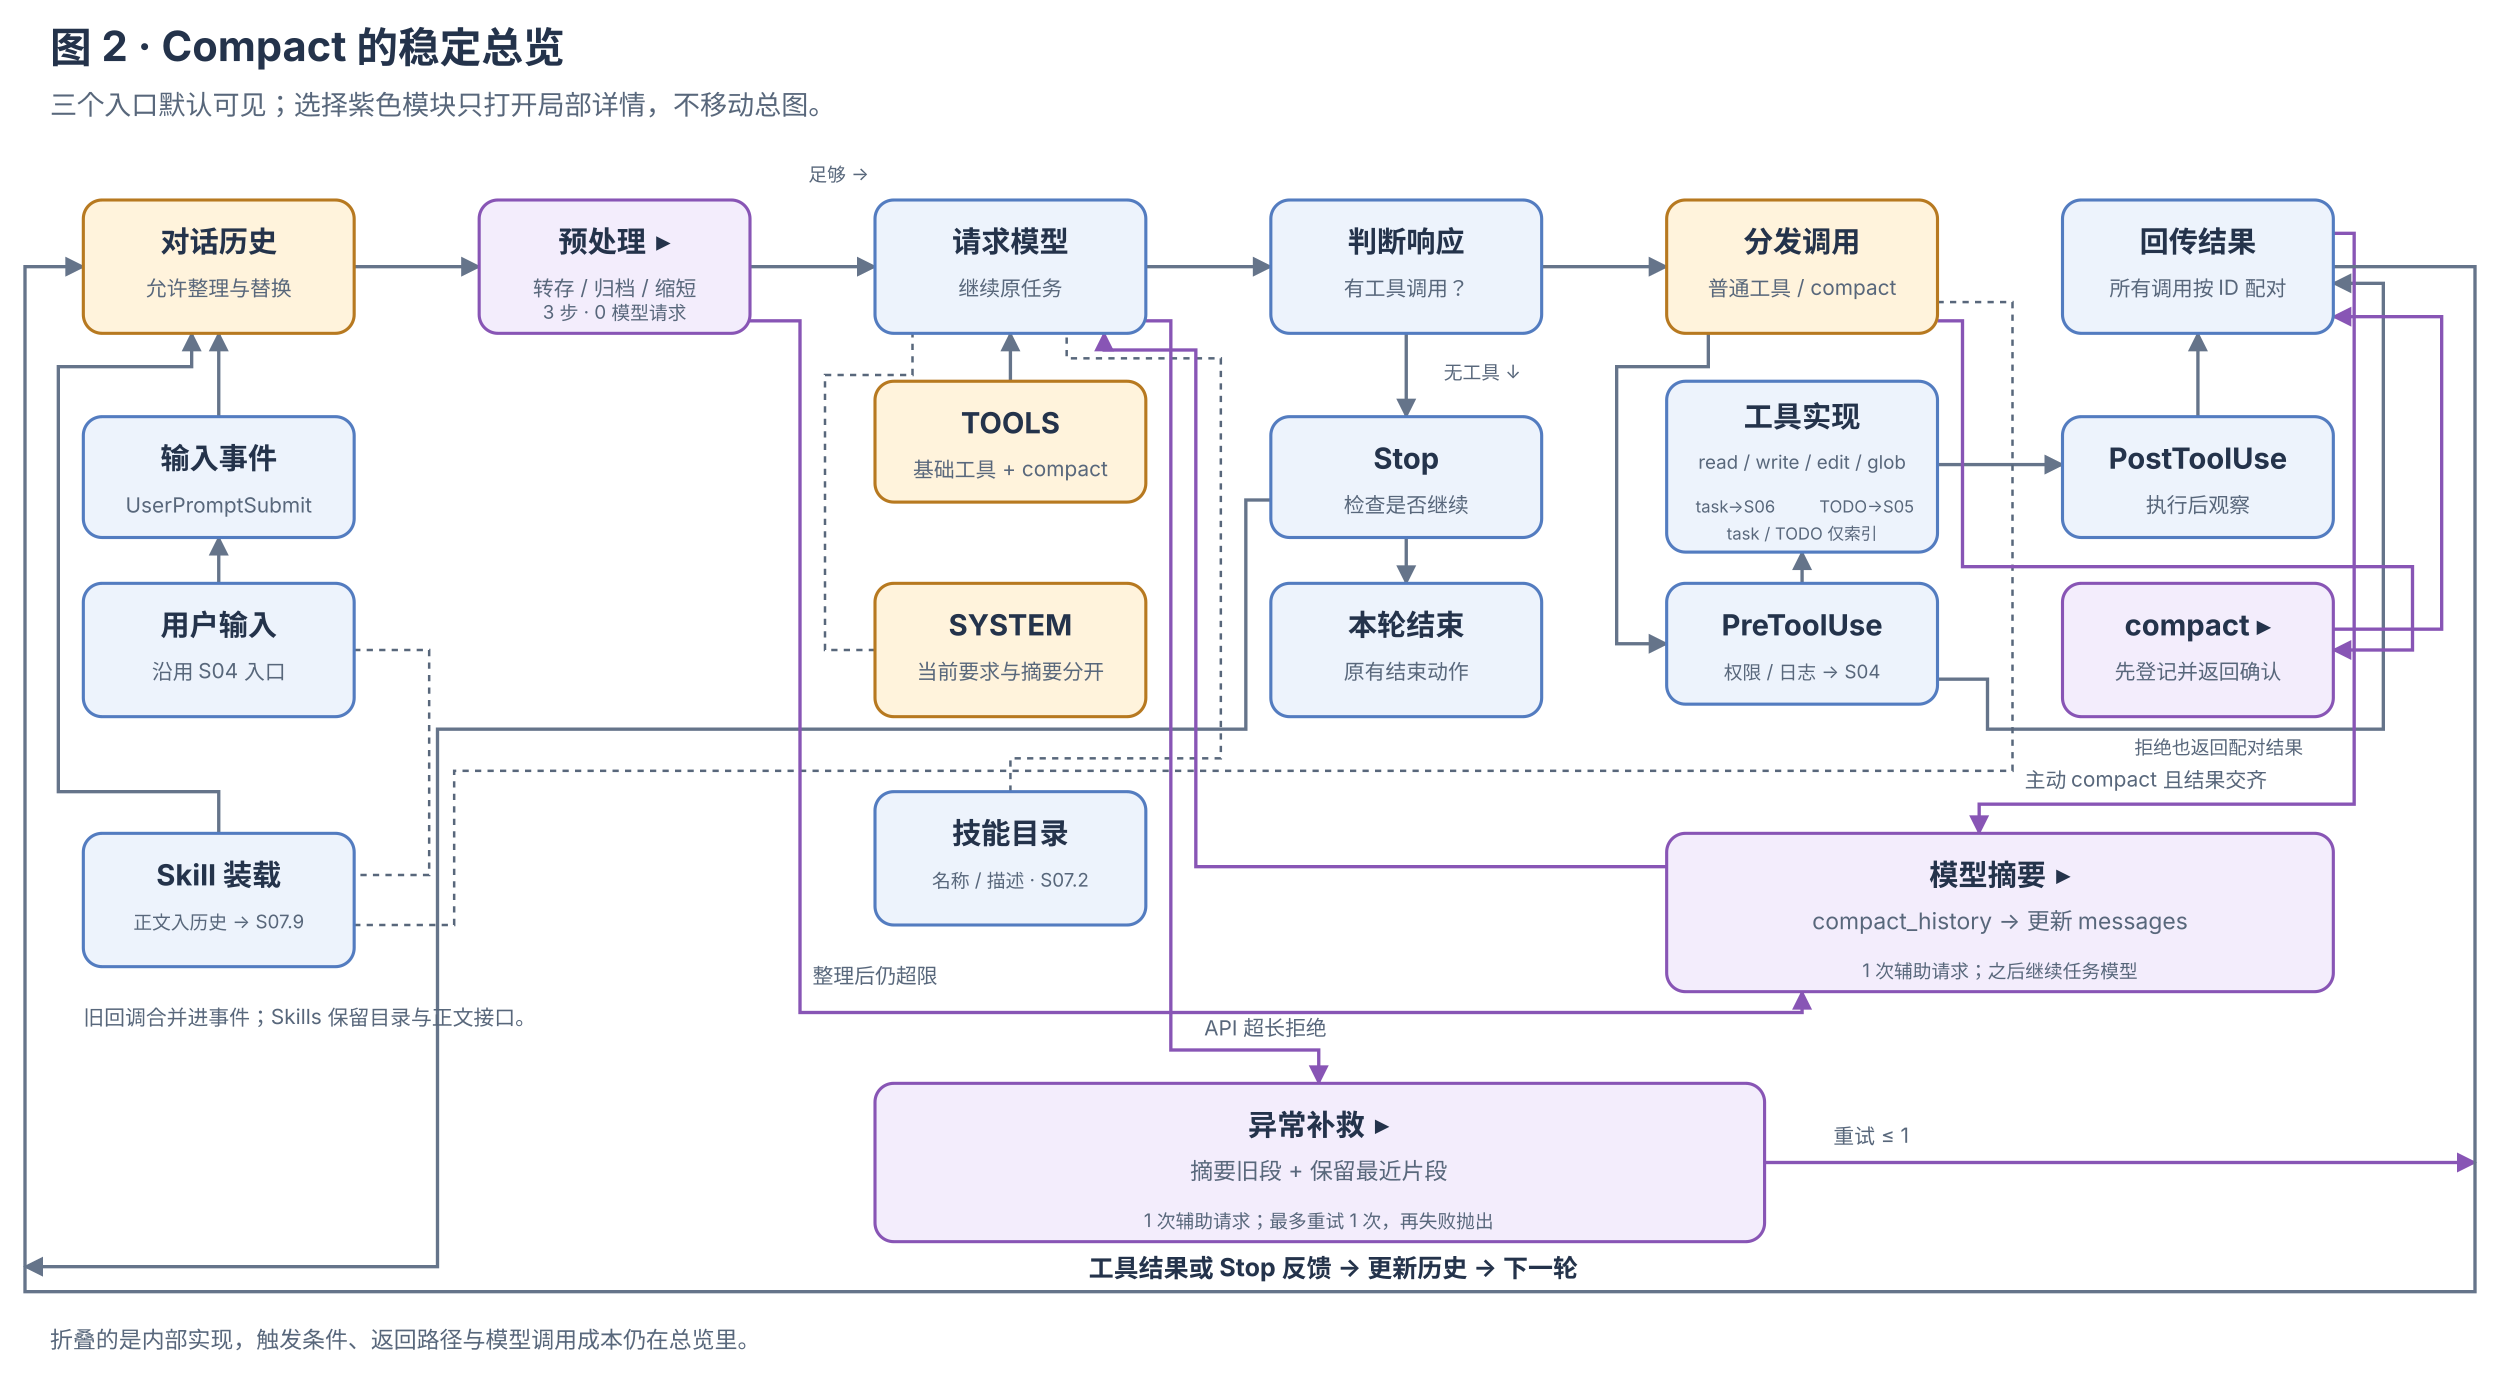
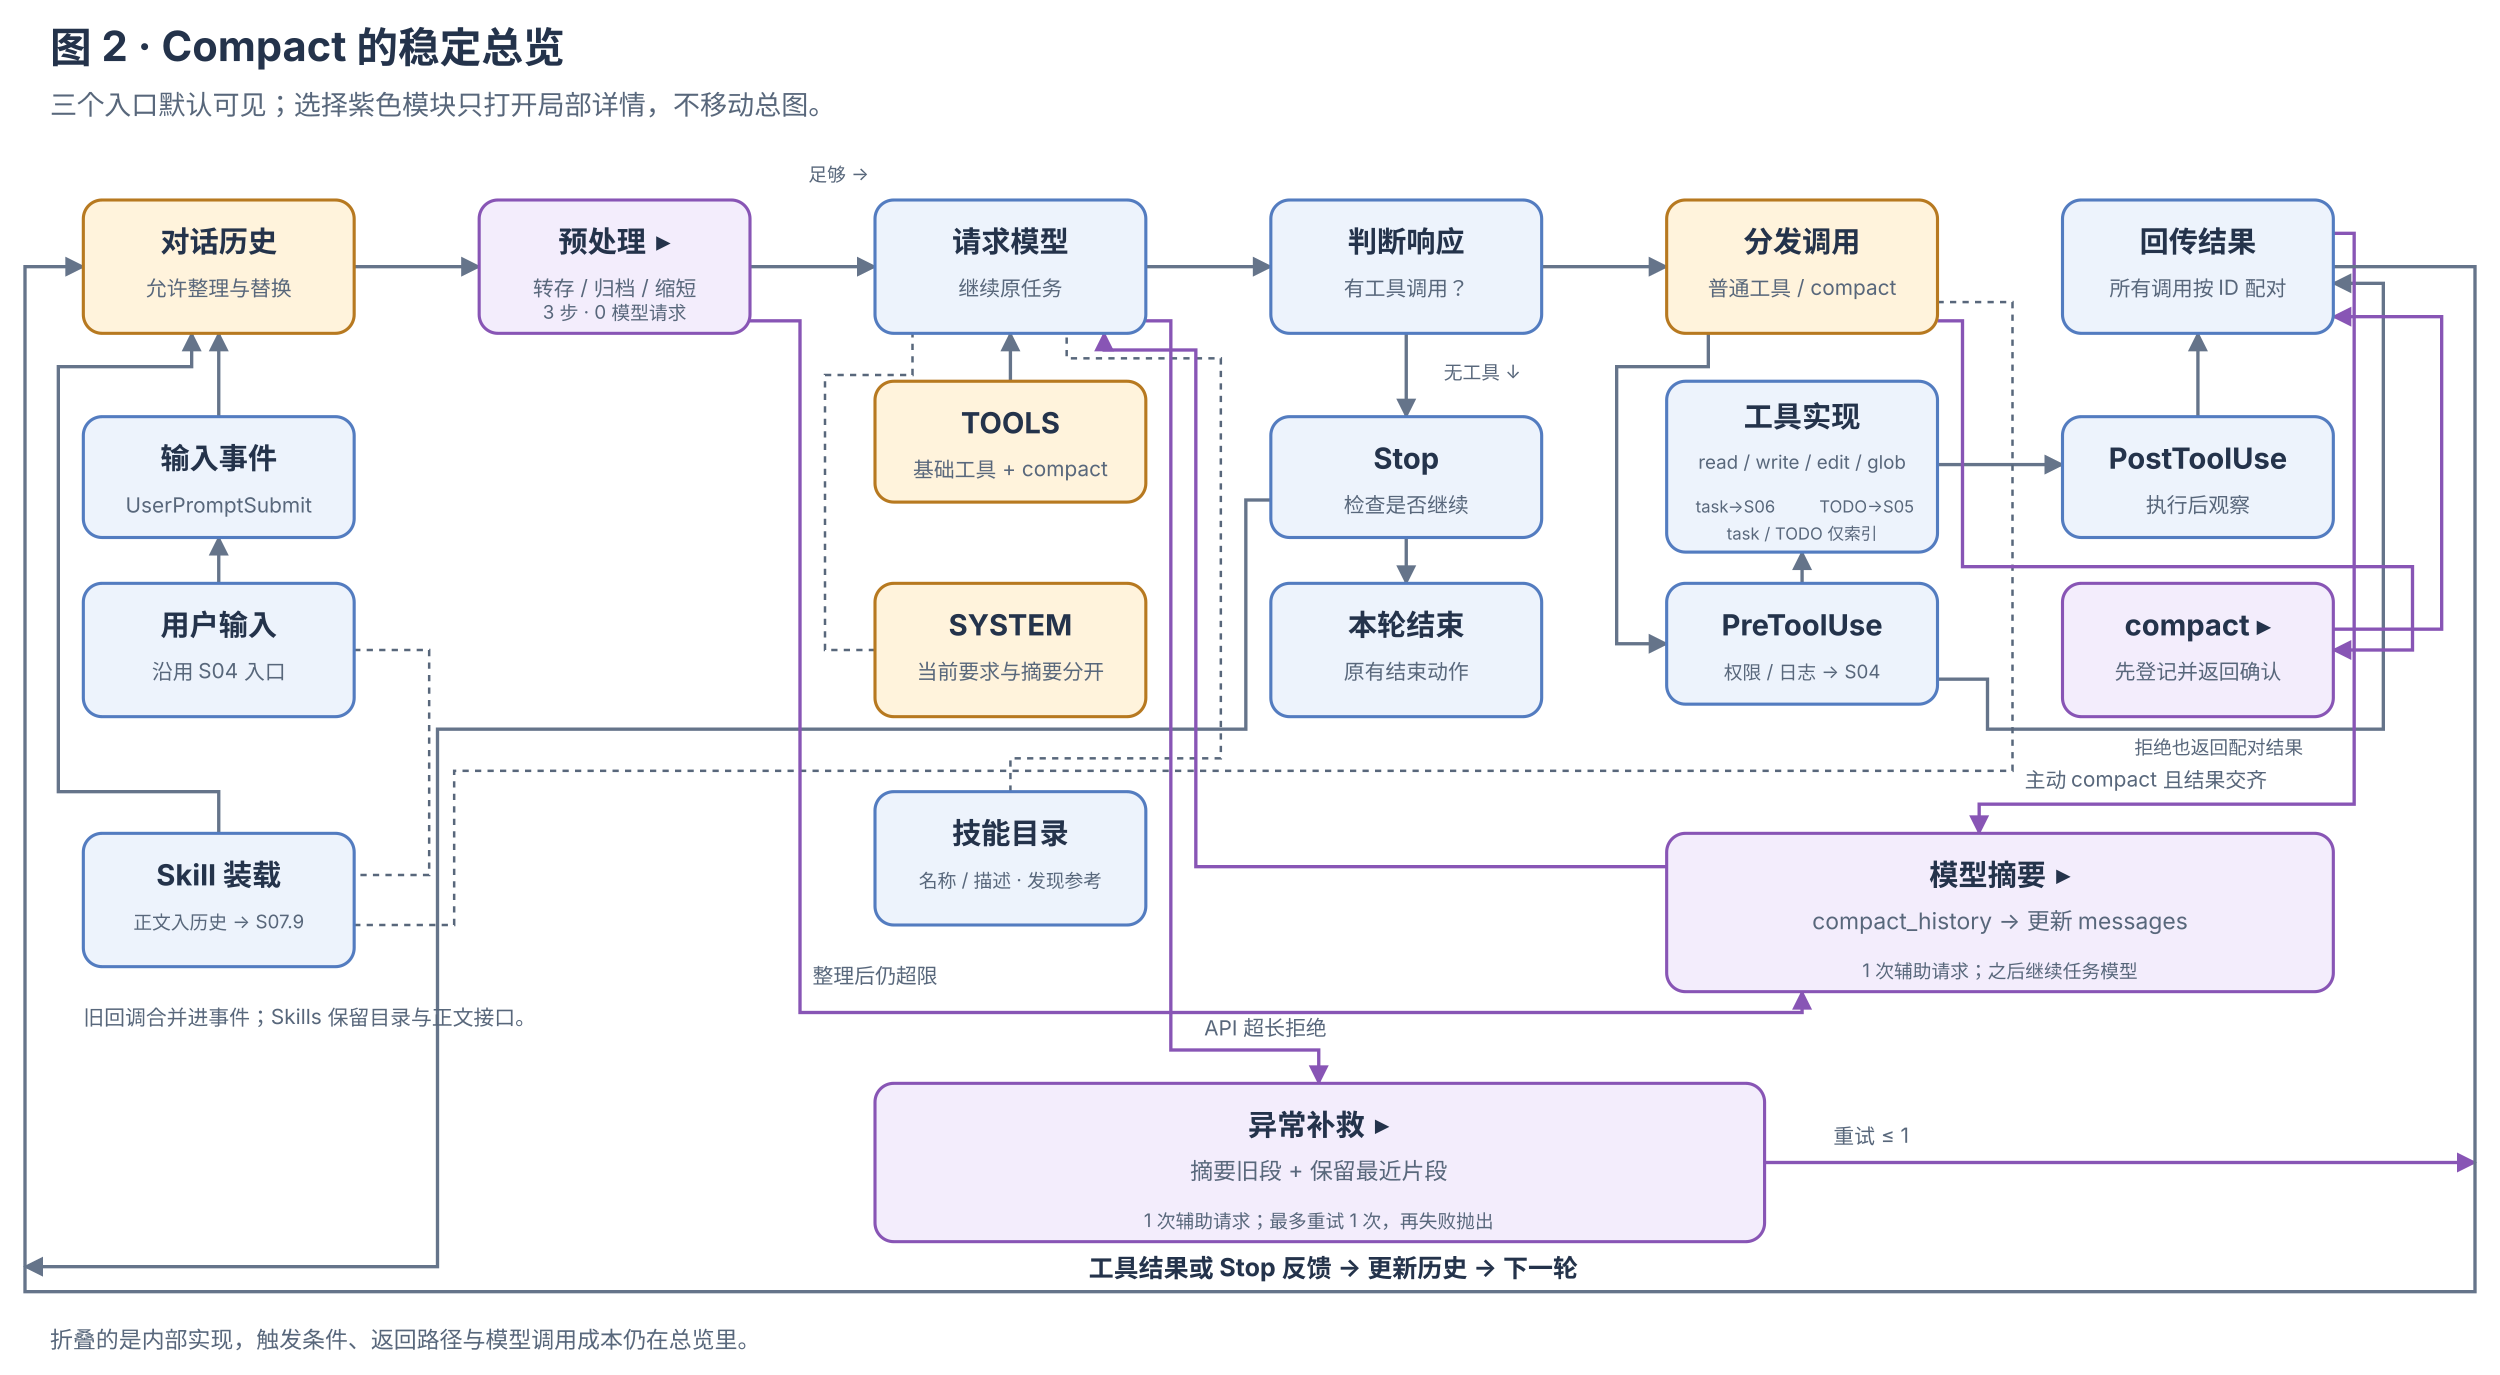
<svg xmlns="http://www.w3.org/2000/svg" viewBox="0 0 1200 660" role="img" aria-labelledby="s08-overview-title s08-overview-desc" font-family="system-ui, -apple-system, sans-serif">
  <defs>
    <marker id="s08-overview-arrow" viewBox="0 0 10 10" refX="9" refY="5" markerWidth="6" markerHeight="6" orient="auto">
      <path d="M0 0L10 5L0 10Z" fill="var(--diagram-line, #65748a)" />
    </marker>
    <marker id="s08-overview-added-arrow" viewBox="0 0 10 10" refX="9" refY="5" markerWidth="6" markerHeight="6" orient="auto">
      <path d="M0 0L10 5L0 10Z" fill="var(--diagram-memory-stroke, #8855b5)" />
    </marker>
  </defs>
  <text x="24" y="30" text-anchor="start" font-size="20" font-weight="650" fill="var(--diagram-text, #24334b)">图 2 · Compact 的稳定总览</text>
  <text x="24" y="55" text-anchor="start" font-size="13" fill="var(--diagram-muted, #58677b)">三个入口默认可见；选择紫色模块只打开局部详情，不移动总图。</text>
  <path data-from="history" data-to="prepare" data-kind="flow" data-label="待整理的 messages" data-route="s08-01" d="M170 128H230" fill="none" stroke="var(--diagram-line, #65748a)" stroke-width="1.6" marker-end="url(#s08-overview-arrow)" />
  <path data-from="prepare" data-to="model" data-kind="flow" data-label="容量足够，继续请求" data-route="s08-02" data-modules="prepare" d="M360 128H420" fill="none" stroke="var(--diagram-line, #65748a)" stroke-width="1.6" marker-end="url(#s08-overview-arrow)" />
  <path data-from="model" data-to="decision" data-kind="flow" data-label="模型响应" data-route="s08-03" d="M550 128H610" fill="none" stroke="var(--diagram-line, #65748a)" stroke-width="1.6" marker-end="url(#s08-overview-arrow)" />
  <path data-from="decision" data-to="handler" data-kind="flow" data-label="有工具调用" data-route="s08-04" d="M740 128H800" fill="none" stroke="var(--diagram-line, #65748a)" stroke-width="1.6" marker-end="url(#s08-overview-arrow)" />
  <path data-from="handler" data-to="pre-event" data-kind="flow" data-label="普通工具调用" data-route="s08-05" d="M820 160V176H776V309H800" fill="none" stroke="var(--diagram-line, #65748a)" stroke-width="1.6" marker-end="url(#s08-overview-arrow)" />
  <path data-from="pre-event" data-to="added-file-tools" data-kind="flow" data-label="允许执行" data-route="s08-06" d="M865 280V265" fill="none" stroke="var(--diagram-line, #65748a)" stroke-width="1.6" marker-end="url(#s08-overview-arrow)" />
  <path data-from="added-file-tools" data-to="post-event" data-kind="flow" data-label="工具执行结果" data-route="s08-07" d="M930 223H990" fill="none" stroke="var(--diagram-line, #65748a)" stroke-width="1.6" marker-end="url(#s08-overview-arrow)" />
  <path data-from="post-event" data-to="result" data-kind="flow" data-label="观察后回传" data-route="s08-08" d="M1055 200V160" fill="none" stroke="var(--diagram-line, #65748a)" stroke-width="1.6" marker-end="url(#s08-overview-arrow)" />
  <path data-from="pre-event" data-to="result" data-kind="flow" data-label="拒绝也返回配对结果" data-route="s08-09" d="M930 326H954V350H1144V136H1120" fill="none" stroke="var(--diagram-line, #65748a)" stroke-width="1.6" marker-end="url(#s08-overview-arrow)" />
  <path data-from="decision" data-to="stop-event" data-kind="flow" data-label="无工具调用" data-route="s08-10" d="M675 160V200" fill="none" stroke="var(--diagram-line, #65748a)" stroke-width="1.6" marker-end="url(#s08-overview-arrow)" />
  <path data-from="stop-event" data-to="end" data-kind="flow" data-label="没有继续反馈" data-route="s08-11" d="M675 258V280" fill="none" stroke="var(--diagram-line, #65748a)" stroke-width="1.6" marker-end="url(#s08-overview-arrow)" />
  <path data-from="stop-event" data-to="history" data-kind="flow" data-label="要求继续，汇入主循环" data-route="s08-12" d="M610 240H598V350H210V608H12" fill="none" stroke="var(--diagram-line, #65748a)" stroke-width="1.6" marker-end="url(#s08-overview-arrow)" />
  <path data-from="input" data-to="input-event" data-kind="flow" data-label="用户问题" data-route="s08-13" d="M105 280V258" fill="none" stroke="var(--diagram-line, #65748a)" stroke-width="1.6" marker-end="url(#s08-overview-arrow)" />
  <path data-from="input-event" data-to="history" data-kind="flow" data-label="输入事件完成" data-route="s08-14" d="M105 200V160" fill="none" stroke="var(--diagram-line, #65748a)" stroke-width="1.6" marker-end="url(#s08-overview-arrow)" />
  <path data-from="tools" data-to="model" data-kind="reference" data-label="可用工具定义" data-route="s08-15" d="M485 183V160" fill="none" stroke="var(--diagram-line, #65748a)" stroke-width="1.6" marker-end="url(#s08-overview-arrow)" />
  <path data-from="system" data-to="model" data-kind="reference" data-label="请求背景" data-route="s08-16" data-relation="interface" d="M420 312H396V180H438V160" fill="none" stroke="var(--diagram-muted, #58677b)" stroke-width="1.2" stroke-dasharray="3 3" />
  <path data-from="skill-catalog" data-to="model" data-kind="reference" data-label="技能名称与描述" data-route="s08-17" data-relation="interface" d="M485 380V364H586V172H512V160" fill="none" stroke="var(--diagram-muted, #58677b)" stroke-width="1.2" stroke-dasharray="3 3" />
  <path data-from="input" data-to="skill-loading" data-kind="reference" data-label="显式选择技能" data-route="s08-18" data-relation="interface" d="M170 312H206V420H170" fill="none" stroke="var(--diagram-muted, #58677b)" stroke-width="1.2" stroke-dasharray="3 3" />
  <path data-from="handler" data-to="skill-loading" data-kind="reference" data-label="按需装载技能" data-route="s08-19" data-relation="interface" d="M930 145H966V370H218V444H170" fill="none" stroke="var(--diagram-muted, #58677b)" stroke-width="1.2" stroke-dasharray="3 3" />
  <path data-from="skill-loading" data-to="history" data-kind="flow" data-label="技能正文加入历史" data-route="s08-20" d="M105 400V380H28V176H92V160" fill="none" stroke="var(--diagram-line, #65748a)" stroke-width="1.6" marker-end="url(#s08-overview-arrow)" />
  <path data-from="prepare" data-to="summary" data-kind="flow" data-label="整理后仍超限" data-route="s08-21" data-modules="prepare summary" d="M360 154H384V486H865V476" fill="none" stroke="var(--diagram-memory-stroke, #8855b5)" stroke-width="1.6" marker-end="url(#s08-overview-added-arrow)" />
  <path data-from="summary" data-to="model" data-kind="flow" data-label="更新历史，继续请求" data-route="s08-22" data-modules="summary" d="M800 416H574V168H530V160" fill="none" stroke="var(--diagram-memory-stroke, #8855b5)" stroke-width="1.6" marker-end="url(#s08-overview-added-arrow)" />
  <path data-from="handler" data-to="compact-registration" data-kind="flow" data-label="登记 compact 调用" data-route="s08-23" data-modules="compact" d="M930 154H942V272H1158V312H1120" fill="none" stroke="var(--diagram-memory-stroke, #8855b5)" stroke-width="1.6" marker-end="url(#s08-overview-added-arrow)" />
  <path data-from="compact-registration" data-to="result" data-kind="flow" data-label="返回确认结果" data-route="s08-24" data-modules="compact" d="M1120 302H1172V152H1120" fill="none" stroke="var(--diagram-memory-stroke, #8855b5)" stroke-width="1.6" marker-end="url(#s08-overview-added-arrow)" />
  <path data-from="result" data-to="summary" data-kind="flow" data-label="已登记 compact 且本批结果交齐" data-route="s08-25" data-modules="compact summary" d="M1120 112H1130V386H950V400" fill="none" stroke="var(--diagram-memory-stroke, #8855b5)" stroke-width="1.6" marker-end="url(#s08-overview-added-arrow)" />
  <path data-from="model" data-to="reactive" data-kind="flow" data-label="API 超长拒绝" data-route="s08-26" data-modules="reactive" d="M550 154H562V504H633V520" fill="none" stroke="var(--diagram-memory-stroke, #8855b5)" stroke-width="1.6" marker-end="url(#s08-overview-added-arrow)" />
  <path data-from="reactive" data-to="history" data-kind="flow" data-label="修复后汇入主循环，最多重试一次" data-route="s08-27" data-modules="reactive" d="M847 558H1188" fill="none" stroke="var(--diagram-memory-stroke, #8855b5)" stroke-width="1.6" marker-end="url(#s08-overview-added-arrow)" />
  <path data-from="result" data-to="history" data-kind="flow" data-label="追加工具结果，下一轮" data-route="s08-28" d="M1120 128H1188V620H12V128H40" fill="none" stroke="var(--diagram-line, #65748a)" stroke-width="1.6" marker-end="url(#s08-overview-arrow)" />
  <rect data-stage="history" data-change="modified" x="40" y="96" width="130" height="64" rx="9" fill="var(--diagram-modified-fill, #fff3dc)" stroke="var(--diagram-modified-stroke, #b77920)" stroke-width="1.5" />
  <text x="105" y="121" text-anchor="middle" font-size="14" font-weight="650" fill="var(--diagram-text, #24334b)">对话历史</text>
  <text x="105" y="142" text-anchor="middle" font-size="10" fill="var(--diagram-muted, #58677b)">允许整理与替换</text>
  <a class="diagram-module-link" data-module="prepare" href="/projects/learn-claude-code/s08/#compact-prepare" aria-label="查看预处理 ▸的接口、局部图和代码">
    <rect data-stage="prepare" data-change="added" x="230" y="96" width="130" height="64" rx="9" fill="var(--diagram-memory-fill, #f3edfc)" stroke="var(--diagram-memory-stroke, #8855b5)" stroke-width="1.5" />
    <text x="295" y="121" text-anchor="middle" font-size="14" font-weight="650" fill="var(--diagram-text, #24334b)">预处理 ▸</text>
    <text x="295" y="142" text-anchor="middle" font-size="10" fill="var(--diagram-muted, #58677b)">转存 / 归档 / 缩短</text>
    <text x="295" y="153" text-anchor="middle" font-size="9" fill="var(--diagram-muted, #58677b)">3 步 · 0 模型请求</text>
  </a>
  <rect data-stage="model" data-change="base" x="420" y="96" width="130" height="64" rx="9" fill="var(--diagram-base-fill, #edf3fc)" stroke="var(--diagram-base-stroke, #537cc0)" stroke-width="1.5" />
  <text x="485" y="121" text-anchor="middle" font-size="14" font-weight="650" fill="var(--diagram-text, #24334b)">请求模型</text>
  <text x="485" y="142" text-anchor="middle" font-size="10" fill="var(--diagram-muted, #58677b)">继续原任务</text>
  <rect data-stage="decision" data-change="base" x="610" y="96" width="130" height="64" rx="9" fill="var(--diagram-base-fill, #edf3fc)" stroke="var(--diagram-base-stroke, #537cc0)" stroke-width="1.5" />
  <text x="675" y="121" text-anchor="middle" font-size="14" font-weight="650" fill="var(--diagram-text, #24334b)">判断响应</text>
  <text x="675" y="142" text-anchor="middle" font-size="10" fill="var(--diagram-muted, #58677b)">有工具调用？</text>
  <rect data-stage="handler" data-change="modified" x="800" y="96" width="130" height="64" rx="9" fill="var(--diagram-modified-fill, #fff3dc)" stroke="var(--diagram-modified-stroke, #b77920)" stroke-width="1.5" />
  <text x="865" y="121" text-anchor="middle" font-size="14" font-weight="650" fill="var(--diagram-text, #24334b)">分发调用</text>
  <text x="865" y="142" text-anchor="middle" font-size="10" fill="var(--diagram-muted, #58677b)">普通工具 / compact</text>
  <rect data-stage="result" data-change="base" x="990" y="96" width="130" height="64" rx="9" fill="var(--diagram-base-fill, #edf3fc)" stroke="var(--diagram-base-stroke, #537cc0)" stroke-width="1.5" />
  <text x="1055" y="121" text-anchor="middle" font-size="14" font-weight="650" fill="var(--diagram-text, #24334b)">回传结果</text>
  <text x="1055" y="142" text-anchor="middle" font-size="10" fill="var(--diagram-muted, #58677b)">所有调用按 ID 配对</text>
  <rect data-stage="tools" data-change="modified" x="420" y="183" width="130" height="58" rx="9" fill="var(--diagram-modified-fill, #fff3dc)" stroke="var(--diagram-modified-stroke, #b77920)" stroke-width="1.5" />
  <text x="485" y="208" text-anchor="middle" font-size="14" font-weight="650" fill="var(--diagram-text, #24334b)">TOOLS</text>
  <text x="485" y="229" text-anchor="middle" font-size="10" fill="var(--diagram-muted, #58677b)">基础工具 + compact</text>
  <rect data-stage="system" data-change="modified" x="420" y="280" width="130" height="64" rx="9" fill="var(--diagram-modified-fill, #fff3dc)" stroke="var(--diagram-modified-stroke, #b77920)" stroke-width="1.5" />
  <text x="485" y="305" text-anchor="middle" font-size="14" font-weight="650" fill="var(--diagram-text, #24334b)">SYSTEM</text>
  <text x="485" y="326" text-anchor="middle" font-size="10" fill="var(--diagram-muted, #58677b)">当前要求与摘要分开</text>
  <rect data-stage="input" data-change="base" x="40" y="280" width="130" height="64" rx="9" fill="var(--diagram-base-fill, #edf3fc)" stroke="var(--diagram-base-stroke, #537cc0)" stroke-width="1.5" />
  <text x="105" y="305" text-anchor="middle" font-size="14" font-weight="650" fill="var(--diagram-text, #24334b)">用户输入</text>
  <text x="105" y="326" text-anchor="middle" font-size="10" fill="var(--diagram-muted, #58677b)">沿用 S04 入口</text>
  <rect data-stage="input-event" data-change="base" x="40" y="200" width="130" height="58" rx="9" fill="var(--diagram-base-fill, #edf3fc)" stroke="var(--diagram-base-stroke, #537cc0)" stroke-width="1.5" />
  <text x="105" y="225" text-anchor="middle" font-size="14" font-weight="650" fill="var(--diagram-text, #24334b)">输入事件</text>
  <text x="105" y="246" text-anchor="middle" font-size="10" fill="var(--diagram-muted, #58677b)">UserPromptSubmit</text>
  <rect data-stage="stop-event" data-change="base" x="610" y="200" width="130" height="58" rx="9" fill="var(--diagram-base-fill, #edf3fc)" stroke="var(--diagram-base-stroke, #537cc0)" stroke-width="1.5" />
  <text x="675" y="225" text-anchor="middle" font-size="14" font-weight="650" fill="var(--diagram-text, #24334b)">Stop</text>
  <text x="675" y="246" text-anchor="middle" font-size="10" fill="var(--diagram-muted, #58677b)">检查是否继续</text>
  <rect data-stage="end" data-change="base" x="610" y="280" width="130" height="64" rx="9" fill="var(--diagram-base-fill, #edf3fc)" stroke="var(--diagram-base-stroke, #537cc0)" stroke-width="1.5" />
  <text x="675" y="305" text-anchor="middle" font-size="14" font-weight="650" fill="var(--diagram-text, #24334b)">本轮结束</text>
  <text x="675" y="326" text-anchor="middle" font-size="10" fill="var(--diagram-muted, #58677b)">原有结束动作</text>
  <rect data-stage="pre-event" data-change="base" x="800" y="280" width="130" height="58" rx="9" fill="var(--diagram-base-fill, #edf3fc)" stroke="var(--diagram-base-stroke, #537cc0)" stroke-width="1.5" />
  <text x="865" y="305" text-anchor="middle" font-size="14" font-weight="650" fill="var(--diagram-text, #24334b)">PreToolUse</text>
  <a class="diagram-chapter-link" href="/projects/learn-claude-code/s04/" aria-label="查看权限与日志回调 S04" tabindex="0">
    <text x="865" y="326" text-anchor="middle" font-size="9" fill="var(--diagram-muted, #58677b)">权限 / 日志 → S04</text>
  </a>
  <rect data-stage="post-event" data-change="base" x="990" y="200" width="130" height="58" rx="9" fill="var(--diagram-base-fill, #edf3fc)" stroke="var(--diagram-base-stroke, #537cc0)" stroke-width="1.5" />
  <text x="1055" y="225" text-anchor="middle" font-size="14" font-weight="650" fill="var(--diagram-text, #24334b)">PostToolUse</text>
  <text x="1055" y="246" text-anchor="middle" font-size="10" fill="var(--diagram-muted, #58677b)">执行后观察</text>
  <rect data-stage="skill-catalog" data-change="base" x="420" y="380" width="130" height="64" rx="9" fill="var(--diagram-base-fill, #edf3fc)" stroke="var(--diagram-base-stroke, #537cc0)" stroke-width="1.5" />
  <text x="485" y="405" text-anchor="middle" font-size="14" font-weight="650" fill="var(--diagram-text, #24334b)">技能目录</text>
-   <a class="diagram-chapter-link" href="/projects/learn-claude-code/s07/02-discovery/" aria-label="查看技能目录 S07.2" tabindex="0">
-     <text x="485" y="426" text-anchor="middle" font-size="9" fill="var(--diagram-muted, #58677b)">名称 / 描述 · S07.2</text>
+   <a class="diagram-chapter-link" href="/projects/learn-claude-code/s07/02-discovery/" aria-label="查看技能目录 发现参考" tabindex="0">
+     <text x="485" y="426" text-anchor="middle" font-size="9" fill="var(--diagram-muted, #58677b)">名称 / 描述 · 发现参考</text>
  </a>
  <rect data-stage="skill-loading" data-change="base" x="40" y="400" width="130" height="64" rx="9" fill="var(--diagram-base-fill, #edf3fc)" stroke="var(--diagram-base-stroke, #537cc0)" stroke-width="1.5" />
  <text x="105" y="425" text-anchor="middle" font-size="14" font-weight="650" fill="var(--diagram-text, #24334b)">Skill 装载</text>
  <a class="diagram-chapter-link" href="/projects/learn-claude-code/s07/09-agent-loop/" aria-label="查看 Skills 正文交付 S07.9" tabindex="0">
    <text x="105" y="446" text-anchor="middle" font-size="9" fill="var(--diagram-muted, #58677b)">正文入历史 → S07.9</text>
  </a>
  <a class="diagram-module-link" data-module="compact" href="/projects/learn-claude-code/s08/#compact-manual" aria-label="查看compact ▸的接口、局部图和代码">
    <rect data-stage="compact-registration" data-change="added" x="990" y="280" width="130" height="64" rx="9" fill="var(--diagram-memory-fill, #f3edfc)" stroke="var(--diagram-memory-stroke, #8855b5)" stroke-width="1.5" />
    <text x="1055" y="305" text-anchor="middle" font-size="14" font-weight="650" fill="var(--diagram-text, #24334b)">compact ▸</text>
    <text x="1055" y="326" text-anchor="middle" font-size="10" fill="var(--diagram-muted, #58677b)">先登记并返回确认</text>
  </a>
  <a class="diagram-module-link" data-module="summary" href="/projects/learn-claude-code/s08/#compact-summary" aria-label="查看模型摘要 ▸的接口、局部图和代码">
    <rect data-stage="summary" data-change="added" x="800" y="400" width="320" height="76" rx="9" fill="var(--diagram-memory-fill, #f3edfc)" stroke="var(--diagram-memory-stroke, #8855b5)" stroke-width="1.5" />
    <text x="960" y="425" text-anchor="middle" font-size="14" font-weight="650" fill="var(--diagram-text, #24334b)">模型摘要 ▸</text>
    <text x="960" y="446" text-anchor="middle" font-size="11" fill="var(--diagram-muted, #58677b)">compact_history → 更新 messages</text>
    <text x="960" y="469" text-anchor="middle" font-size="9" fill="var(--diagram-muted, #58677b)">1 次辅助请求；之后继续任务模型</text>
  </a>
  <a class="diagram-module-link" data-module="reactive" href="/projects/learn-claude-code/s08/#compact-reactive" aria-label="查看异常补救 ▸的接口、局部图和代码">
    <rect data-stage="reactive" data-change="added" x="420" y="520" width="427" height="76" rx="9" fill="var(--diagram-memory-fill, #f3edfc)" stroke="var(--diagram-memory-stroke, #8855b5)" stroke-width="1.5" />
    <text x="633" y="545" text-anchor="middle" font-size="14" font-weight="650" fill="var(--diagram-text, #24334b)">异常补救 ▸</text>
    <text x="633" y="566" text-anchor="middle" font-size="11" fill="var(--diagram-muted, #58677b)">摘要旧段 + 保留最近片段</text>
    <text x="633" y="589" text-anchor="middle" font-size="9" fill="var(--diagram-muted, #58677b)">1 次辅助请求；最多重试 1 次，再失败抛出</text>
  </a>
  <rect data-stage="added-file-tools" data-change="base" x="800" y="183" width="130" height="82" rx="9" fill="var(--diagram-base-fill, #edf3fc)" stroke="var(--diagram-base-stroke, #537cc0)" stroke-width="1.5" />
  <text x="865" y="205" text-anchor="middle" font-size="14" font-weight="650" fill="var(--diagram-text, #24334b)">工具实现</text>
  <a class="diagram-chapter-link" href="/projects/learn-claude-code/s02/#file-tool-implementation" aria-label="查看 read / write / edit / glob" tabindex="0">
    <text x="865" y="225" text-anchor="middle" font-size="9" fill="var(--diagram-muted, #58677b)">read / write / edit / glob</text>
  </a>
  <a class="diagram-chapter-link" href="/projects/learn-claude-code/s06/#subagent-core" aria-label="查看 task→S06" tabindex="0">
    <text x="833" y="246" text-anchor="middle" font-size="8" fill="var(--diagram-muted, #58677b)">task→S06</text>
  </a>
  <a class="diagram-chapter-link" href="/projects/learn-claude-code/s05/#todo-tool-implementation" aria-label="查看 TODO→S05" tabindex="0">
    <text x="896" y="246" text-anchor="middle" font-size="8" fill="var(--diagram-muted, #58677b)">TODO→S05</text>
  </a>
  <text x="865" y="259" text-anchor="middle" font-size="8" fill="var(--diagram-muted, #58677b)">task / TODO 仅索引</text>
  <text x="388" y="87" text-anchor="start" font-size="9" fill="var(--diagram-muted, #58677b)">足够 →</text>
  <text x="390" y="472" text-anchor="start" font-size="10" fill="var(--diagram-muted, #58677b)">整理后仍超限</text>
  <text x="1030" y="378" text-anchor="middle" font-size="10" fill="var(--diagram-muted, #58677b)">主动 compact 且结果交齐</text>
  <text x="578" y="497" text-anchor="start" font-size="10" fill="var(--diagram-muted, #58677b)">API 超长拒绝</text>
  <text x="880" y="549" text-anchor="start" font-size="10" fill="var(--diagram-muted, #58677b)">重试 ≤ 1</text>
  <text x="693" y="182" text-anchor="start" font-size="9" fill="var(--diagram-muted, #58677b)">无工具 ↓</text>
  <text x="1065" y="362" text-anchor="middle" font-size="9" fill="var(--diagram-muted, #58677b)">拒绝也返回配对结果</text>
  <text x="40" y="492" text-anchor="start" font-size="10" fill="var(--diagram-muted, #58677b)">旧回调合并进事件；Skills 保留目录与正文接口。</text>
  <text x="640" y="613" text-anchor="middle" font-size="12" font-weight="650" fill="var(--diagram-text, #24334b)">工具结果或 Stop 反馈 → 更新历史 → 下一轮</text>
  <text x="24" y="647" text-anchor="start" font-size="11" fill="var(--diagram-muted, #58677b)">折叠的是内部实现，触发条件、返回路径与模型调用成本仍在总览里。</text>
</svg>
